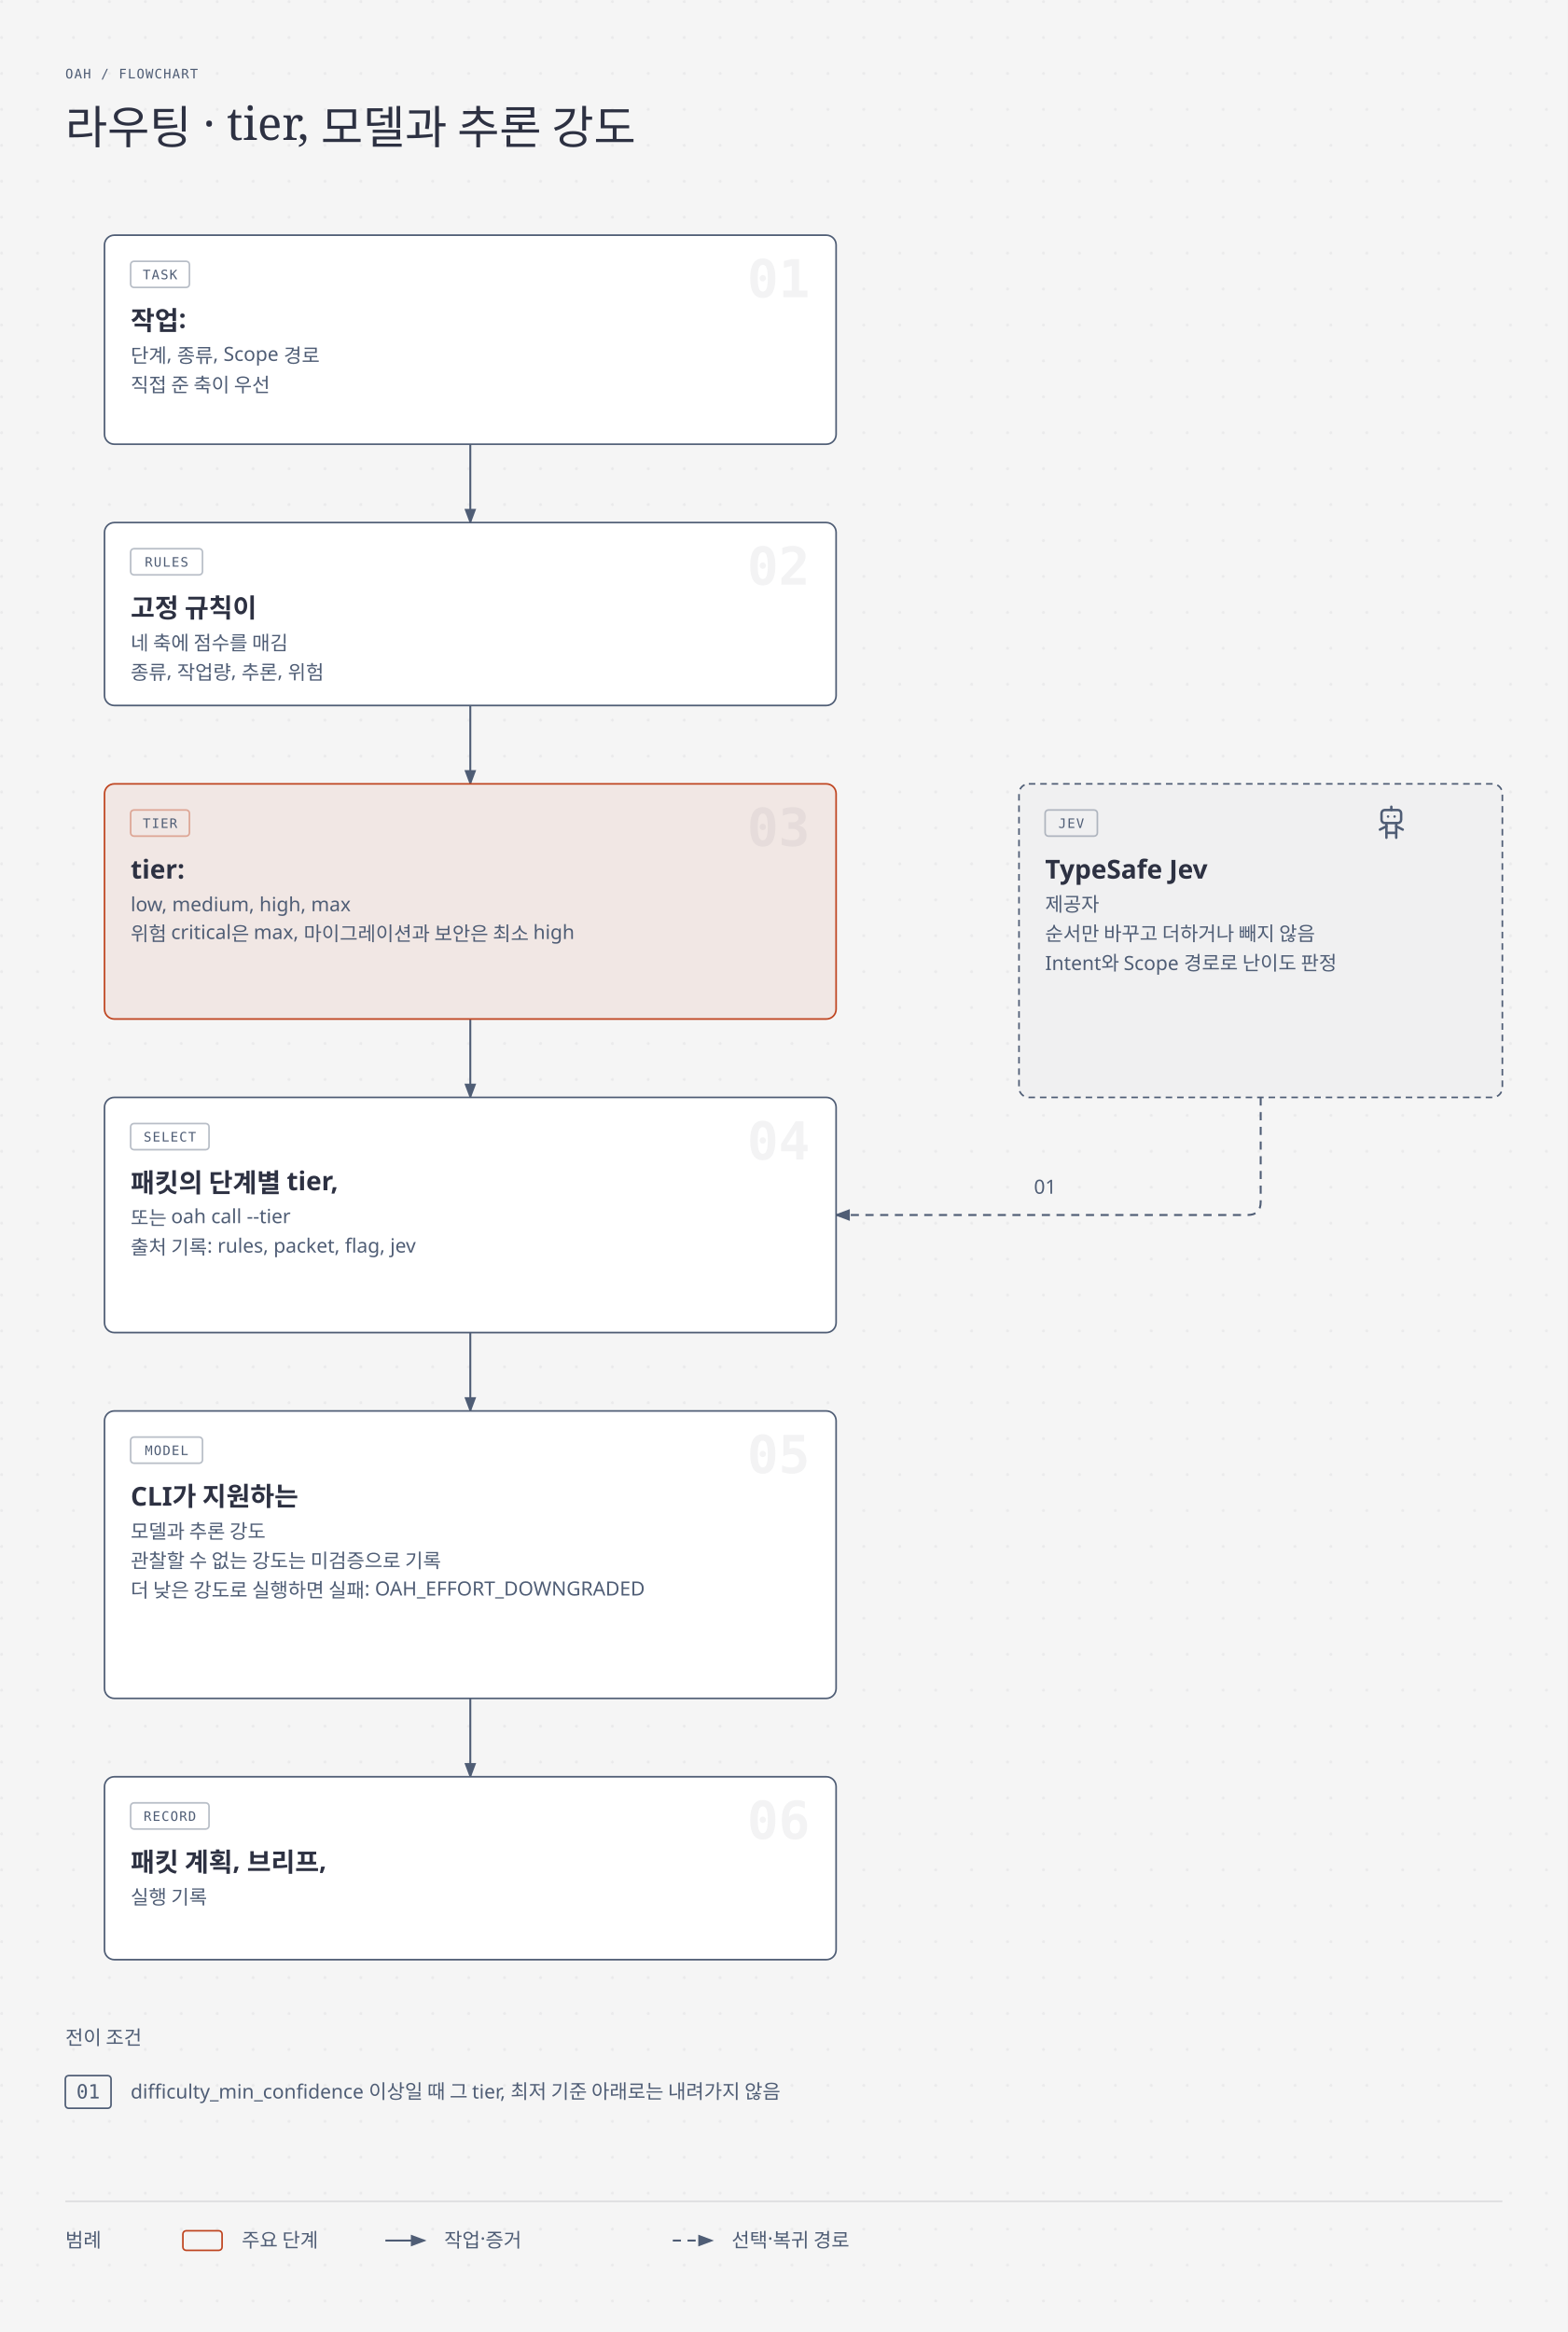
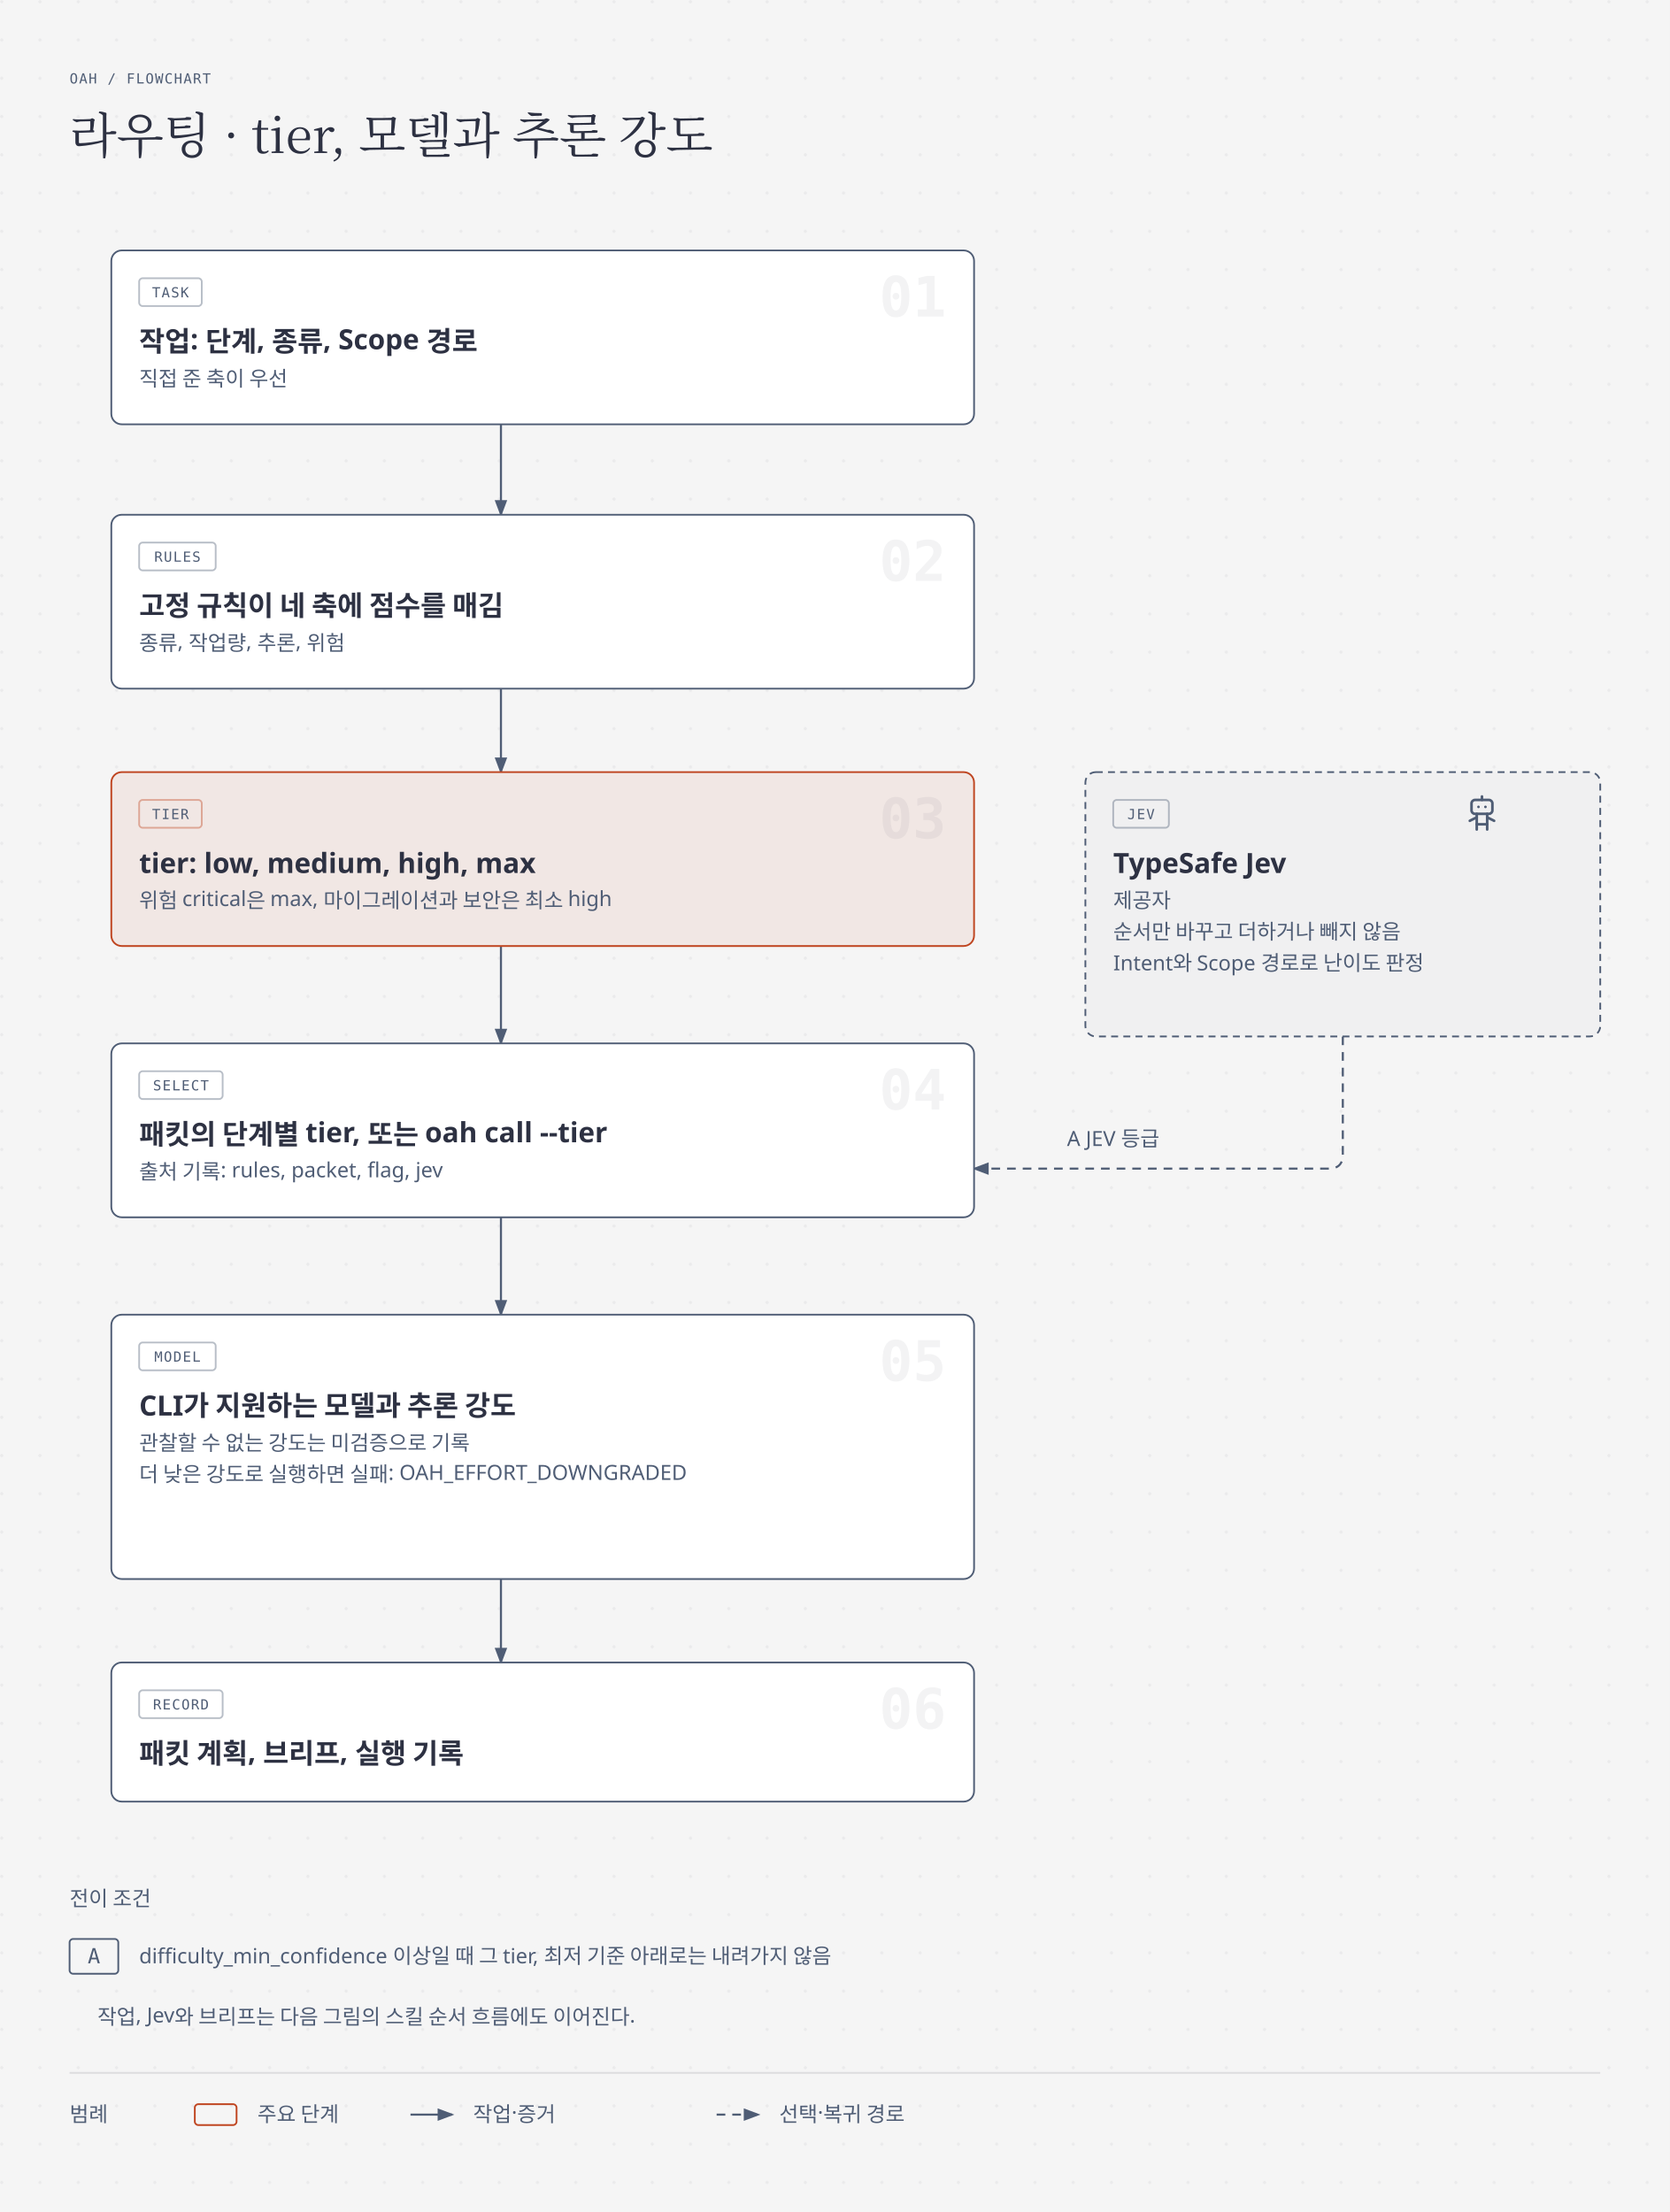
- <svg xmlns="http://www.w3.org/2000/svg" viewBox="0 0 960 1428" role="img" aria-labelledby="concepts-routing-rules-ko-light-title concepts-routing-rules-ko-light-desc" data-diagram-type="Flowchart" data-size="fit" id="concepts-routing-rules-ko-light-root">
+ <svg xmlns="http://www.w3.org/2000/svg" viewBox="0 0 960 1272" role="img" aria-labelledby="concepts-routing-rules-ko-light-title concepts-routing-rules-ko-light-desc" data-diagram-type="Flowchart" data-size="fit" id="concepts-routing-rules-ko-light-root">
  <defs>
    <style>#concepts-routing-rules-ko-light-root { font-family: "Geist", "Noto Sans KR", "Apple SD Gothic Neo", "Malgun Gothic", system-ui, sans-serif; color: #2d3142; }
      #concepts-routing-rules-ko-light-root .diagram-container { width: 100%; overflow-x: auto; }
      #concepts-routing-rules-ko-light-root text { font-family: "Geist", "Noto Sans KR", "Apple SD Gothic Neo", "Malgun Gothic", system-ui, sans-serif; fill: #2d3142; }
-       #concepts-routing-rules-ko-light-root .title { font-family: "Instrument Serif", "Noto Serif KR", "Batang", serif; font-size: 28px; font-weight: 400; }
+       #concepts-routing-rules-ko-light-root .title { font-family: "Instrument Serif", "Noto Serif KR", "AppleMyungjo", "Batang", "Noto Serif CJK KR", serif; font-size: 28px; font-weight: 400; }
      #concepts-routing-rules-ko-light-root .node { font-size: 16px; font-weight: 600; }
      #concepts-routing-rules-ko-light-root .sub { font-family: "Geist", "Noto Sans KR", "Apple SD Gothic Neo", "Malgun Gothic", system-ui, sans-serif; font-size: 12px; font-weight: 400; fill: #4f5d75; }
      #concepts-routing-rules-ko-light-root .technical { font-family: "Geist Mono", ui-monospace, "SFMono-Regular", Consolas, monospace; }
      #concepts-routing-rules-ko-light-root .label { font-size: 12px; font-family: "Geist Mono", ui-monospace, "SFMono-Regular", Consolas, monospace; font-weight: 400; fill: #4f5d75; }
      #concepts-routing-rules-ko-light-root .prose { font-size: 12px; font-weight: 400; fill: #4f5d75; }
      #concepts-routing-rules-ko-light-root .zone-label { font-size: 12px; font-family: "Geist", "Noto Sans KR", "Apple SD Gothic Neo", "Malgun Gothic", system-ui, sans-serif; font-weight: 500; fill: #4f5d75; }
      #concepts-routing-rules-ko-light-root .arrow-label { font-size: 12px; font-family: "Geist", "Noto Sans KR", "Apple SD Gothic Neo", "Malgun Gothic", system-ui, sans-serif; font-weight: 500; fill: #4f5d75; }
      #concepts-routing-rules-ko-light-root .tag { font-family: "Geist Mono", ui-monospace, "SFMono-Regular", Consolas, monospace; font-size: 8px; font-weight: 500; letter-spacing: .08em; fill: #4f5d75; }
      #concepts-routing-rules-ko-light-root .ghost { font-family: "Geist Mono", ui-monospace, "SFMono-Regular", Consolas, monospace; font-size: 32px; font-weight: 600; fill: #2d3142; opacity: .06; }
      @media print {
#concepts-routing-rules-ko-light-root .diagram-container { overflow-x: visible; }
}</style>
    <pattern id="concepts-routing-rules-ko-light-dots" width="22" height="22" patternUnits="userSpaceOnUse">
      <circle cx="1" cy="1" r="0.9" fill="#2d3142" fill-opacity=".10" />
    </pattern>
    <marker id="concepts-routing-rules-ko-light-arrow" markerWidth="8" markerHeight="6" refX="7" refY="3" orient="auto">
      <polygon points="0 0, 8 3, 0 6" fill="#4f5d75" />
    </marker>
    <marker id="concepts-routing-rules-ko-light-arrow-accent" markerWidth="8" markerHeight="6" refX="7" refY="3" orient="auto">
      <polygon points="0 0, 8 3, 0 6" fill="#bf4520" />
    </marker>
    <marker id="concepts-routing-rules-ko-light-arrow-link" markerWidth="8" markerHeight="6" refX="7" refY="3" orient="auto">
      <polygon points="0 0, 8 3, 0 6" fill="#2e5aa8" />
    </marker>
  </defs>
-   <rect width="960" height="1428" fill="#f5f5f5" />
-   <rect width="960" height="1428" fill="url(#concepts-routing-rules-ko-light-dots)" opacity=".55" />
+   <rect width="960" height="1272" fill="#f5f5f5" />
+   <rect width="960" height="1272" fill="url(#concepts-routing-rules-ko-light-dots)" opacity=".55" />
  <text x="40" y="48" class="tag" text-anchor="start">OAH / FLOWCHART</text>
  <text x="40" y="88" class="title" text-anchor="start">라우팅 · tier, 모델과 추론 강도</text>
-   <path d="M 288,272 L 288,320" data-edge-id="e1" data-from="task" data-to="score" data-label="" fill="none" stroke="#4f5d75" stroke-width="1.2" marker-end="url(#concepts-routing-rules-ko-light-arrow)" />
-   <path d="M 288,432 L 288,480" data-edge-id="e2" data-from="score" data-to="tier" data-label="" fill="none" stroke="#4f5d75" stroke-width="1.2" marker-end="url(#concepts-routing-rules-ko-light-arrow)" />
-   <path d="M 288,624 L 288,672" data-edge-id="e3" data-from="tier" data-to="pick" data-label="" fill="none" stroke="#4f5d75" stroke-width="1.2" marker-end="url(#concepts-routing-rules-ko-light-arrow)" />
-   <path d="M 288,816 L 288,864" data-edge-id="e4" data-from="pick" data-to="model" data-label="" fill="none" stroke="#4f5d75" stroke-width="1.2" marker-end="url(#concepts-routing-rules-ko-light-arrow)" />
-   <path d="M 288,1040 L 288,1088" data-edge-id="e5" data-from="model" data-to="brief" data-label="" fill="none" stroke="#4f5d75" stroke-width="1.2" marker-end="url(#concepts-routing-rules-ko-light-arrow)" />
-   <path d="M 772,672 L 772,736 Q 772,744 764,744 L 512,744" data-edge-id="e15" data-from="jev" data-to="pick" data-label="difficulty_min_confidence 이상일 때 그 tier, 최저 기준 아래로는 내려가지 않음" fill="none" stroke="#4f5d75" stroke-width="1.2" stroke-dasharray="5,4" marker-end="url(#concepts-routing-rules-ko-light-arrow)" />
-   <rect x="624" y="716" width="32" height="20" rx="2" fill="#f5f5f5" />
-   <text x="640" y="731" class="arrow-label" text-anchor="middle">01</text>
+   <path d="M 288,244 L 288,296" data-edge-id="e1" data-from="task" data-to="score" data-label="" fill="none" stroke="#4f5d75" stroke-width="1.2" marker-end="url(#concepts-routing-rules-ko-light-arrow)" />
+   <path d="M 288,396 L 288,444" data-edge-id="e2" data-from="score" data-to="tier" data-label="" fill="none" stroke="#4f5d75" stroke-width="1.2" marker-end="url(#concepts-routing-rules-ko-light-arrow)" />
+   <path d="M 288,544 L 288,600" data-edge-id="e3" data-from="tier" data-to="pick" data-label="" fill="none" stroke="#4f5d75" stroke-width="1.2" marker-end="url(#concepts-routing-rules-ko-light-arrow)" />
+   <path d="M 288,700 L 288,756" data-edge-id="e4" data-from="pick" data-to="model" data-label="" fill="none" stroke="#4f5d75" stroke-width="1.2" marker-end="url(#concepts-routing-rules-ko-light-arrow)" />
+   <path d="M 288,908 L 288,956" data-edge-id="e5" data-from="model" data-to="brief" data-label="" fill="none" stroke="#4f5d75" stroke-width="1.2" marker-end="url(#concepts-routing-rules-ko-light-arrow)" />
+   <path d="M 772,596 L 772,664 Q 772,672 764,672 L 560,672" data-edge-id="e15" data-from="jev" data-to="pick" data-label="difficulty_min_confidence 이상일 때 그 tier, 최저 기준 아래로는 내려가지 않음" fill="none" stroke="#4f5d75" stroke-width="1.2" stroke-dasharray="5,4" marker-end="url(#concepts-routing-rules-ko-light-arrow)" />
+   <rect x="588" y="644" width="104" height="20" rx="2" fill="#f5f5f5" />
+   <text x="640" y="659" class="arrow-label" text-anchor="middle">A JEV 등급</text>
  <g data-node-id="task" data-source-label="작업: 단계, 종류, Scope 경로 직접 준 축이 우선">
-     <rect x="64" y="144" width="448" height="128" rx="6" fill="#f5f5f5" />
-     <rect x="64" y="144" width="448" height="128" rx="6" fill="#ffffff" stroke="#4f5d75" stroke-width="1" />
+     <rect x="64" y="144" width="496" height="100" rx="6" fill="#f5f5f5" />
+     <rect x="64" y="144" width="496" height="100" rx="6" fill="#ffffff" stroke="#4f5d75" stroke-width="1" />
    <g aria-hidden="true">
      <rect x="80" y="160" width="36" height="16" rx="2" fill="none" stroke="#4f5d75" stroke-width="1" stroke-opacity=".4" />
      <text x="98" y="171" class="tag" text-anchor="middle">TASK</text>
-       <text x="496" y="182" class="ghost" text-anchor="end">01</text>
+       <text x="544" y="182" class="ghost" text-anchor="end">01</text>
    </g>
-     <text x="80" y="202" class="node" text-anchor="start">작업:</text>
-     <text x="80" y="222" class="sub" text-anchor="start">단계, 종류, Scope 경로</text>
-     <text x="80" y="240" class="sub" text-anchor="start">직접 준 축이 우선</text>
+     <text x="80" y="202" class="node" text-anchor="start">작업: 단계, 종류, Scope 경로</text>
+     <text x="80" y="222" class="sub" text-anchor="start">직접 준 축이 우선</text>
  </g>
  <g data-node-id="score" data-source-label="고정 규칙이 네 축에 점수를 매김 종류, 작업량, 추론, 위험">
-     <rect x="64" y="320" width="448" height="112" rx="6" fill="#f5f5f5" />
-     <rect x="64" y="320" width="448" height="112" rx="6" fill="#ffffff" stroke="#4f5d75" stroke-width="1" />
+     <rect x="64" y="296" width="496" height="100" rx="6" fill="#f5f5f5" />
+     <rect x="64" y="296" width="496" height="100" rx="6" fill="#ffffff" stroke="#4f5d75" stroke-width="1" />
    <g aria-hidden="true">
-       <rect x="80" y="336" width="44" height="16" rx="2" fill="none" stroke="#4f5d75" stroke-width="1" stroke-opacity=".4" />
-       <text x="102" y="347" class="tag" text-anchor="middle">RULES</text>
-       <text x="496" y="358" class="ghost" text-anchor="end">02</text>
+       <rect x="80" y="312" width="44" height="16" rx="2" fill="none" stroke="#4f5d75" stroke-width="1" stroke-opacity=".4" />
+       <text x="102" y="323" class="tag" text-anchor="middle">RULES</text>
+       <text x="544" y="334" class="ghost" text-anchor="end">02</text>
    </g>
-     <text x="80" y="378" class="node" text-anchor="start">고정 규칙이</text>
-     <text x="80" y="398" class="sub" text-anchor="start">네 축에 점수를 매김</text>
-     <text x="80" y="416" class="sub" text-anchor="start">종류, 작업량, 추론, 위험</text>
+     <text x="80" y="354" class="node" text-anchor="start">고정 규칙이 네 축에 점수를 매김</text>
+     <text x="80" y="374" class="sub" text-anchor="start">종류, 작업량, 추론, 위험</text>
  </g>
  <g data-node-id="tier" data-source-label="tier: low, medium, high, max 위험 critical은 max, 마이그레이션과 보안은 최소 high">
-     <rect x="64" y="480" width="448" height="144" rx="6" fill="#f5f5f5" />
-     <rect x="64" y="480" width="448" height="144" rx="6" fill="#bf4520" stroke="#bf4520" stroke-width="1" fill-opacity=".08" />
+     <rect x="64" y="444" width="496" height="100" rx="6" fill="#f5f5f5" />
+     <rect x="64" y="444" width="496" height="100" rx="6" fill="#bf4520" stroke="#bf4520" stroke-width="1" fill-opacity=".08" />
    <g aria-hidden="true">
-       <rect x="80" y="496" width="36" height="16" rx="2" fill="none" stroke="#bf4520" stroke-width="1" stroke-opacity=".4" />
-       <text x="98" y="507" class="tag" text-anchor="middle">TIER</text>
-       <text x="496" y="518" class="ghost" text-anchor="end">03</text>
+       <rect x="80" y="460" width="36" height="16" rx="2" fill="none" stroke="#bf4520" stroke-width="1" stroke-opacity=".4" />
+       <text x="98" y="471" class="tag" text-anchor="middle">TIER</text>
+       <text x="544" y="482" class="ghost" text-anchor="end">03</text>
    </g>
-     <text x="80" y="538" class="node" text-anchor="start">tier:</text>
-     <text x="80" y="558" class="sub" text-anchor="start">low, medium, high, max</text>
-     <text x="80" y="576" class="sub" text-anchor="start">위험 critical은 max, 마이그레이션과 보안은 최소 high</text>
+     <text x="80" y="502" class="node" text-anchor="start">tier: low, medium, high, max</text>
+     <text x="80" y="522" class="sub" text-anchor="start">위험 critical은 max, 마이그레이션과 보안은 최소 high</text>
  </g>
  <g data-node-id="pick" data-source-label="패킷의 단계별 tier, 또는 oah call --tier 출처 기록: rules, packet, flag, jev">
-     <rect x="64" y="672" width="448" height="144" rx="6" fill="#f5f5f5" />
-     <rect x="64" y="672" width="448" height="144" rx="6" fill="#ffffff" stroke="#4f5d75" stroke-width="1" />
+     <rect x="64" y="600" width="496" height="100" rx="6" fill="#f5f5f5" />
+     <rect x="64" y="600" width="496" height="100" rx="6" fill="#ffffff" stroke="#4f5d75" stroke-width="1" />
    <g aria-hidden="true">
-       <rect x="80" y="688" width="48" height="16" rx="2" fill="none" stroke="#4f5d75" stroke-width="1" stroke-opacity=".4" />
-       <text x="104" y="699" class="tag" text-anchor="middle">SELECT</text>
-       <text x="496" y="710" class="ghost" text-anchor="end">04</text>
+       <rect x="80" y="616" width="48" height="16" rx="2" fill="none" stroke="#4f5d75" stroke-width="1" stroke-opacity=".4" />
+       <text x="104" y="627" class="tag" text-anchor="middle">SELECT</text>
+       <text x="544" y="638" class="ghost" text-anchor="end">04</text>
    </g>
-     <text x="80" y="730" class="node" text-anchor="start">패킷의 단계별 tier,</text>
-     <text x="80" y="750" class="sub" text-anchor="start">또는 oah call --tier</text>
-     <text x="80" y="768" class="sub" text-anchor="start">출처 기록: rules, packet, flag, jev</text>
+     <text x="80" y="658" class="node" text-anchor="start">패킷의 단계별 tier, 또는 oah call --tier</text>
+     <text x="80" y="678" class="sub" text-anchor="start">출처 기록: rules, packet, flag, jev</text>
  </g>
  <g data-node-id="model" data-source-label="CLI가 지원하는 모델과 추론 강도 관찰할 수 없는 강도는 미검증으로 기록 더 낮은 강도로 실행하면 실패: OAH_EFFORT_DOWNGRADED">
-     <rect x="64" y="864" width="448" height="176" rx="6" fill="#f5f5f5" />
-     <rect x="64" y="864" width="448" height="176" rx="6" fill="#ffffff" stroke="#4f5d75" stroke-width="1" />
+     <rect x="64" y="756" width="496" height="152" rx="6" fill="#f5f5f5" />
+     <rect x="64" y="756" width="496" height="152" rx="6" fill="#ffffff" stroke="#4f5d75" stroke-width="1" />
    <g aria-hidden="true">
-       <rect x="80" y="880" width="44" height="16" rx="2" fill="none" stroke="#4f5d75" stroke-width="1" stroke-opacity=".4" />
-       <text x="102" y="891" class="tag" text-anchor="middle">MODEL</text>
-       <text x="496" y="902" class="ghost" text-anchor="end">05</text>
+       <rect x="80" y="772" width="44" height="16" rx="2" fill="none" stroke="#4f5d75" stroke-width="1" stroke-opacity=".4" />
+       <text x="102" y="783" class="tag" text-anchor="middle">MODEL</text>
+       <text x="544" y="794" class="ghost" text-anchor="end">05</text>
    </g>
-     <text x="80" y="922" class="node" text-anchor="start">CLI가 지원하는</text>
-     <text x="80" y="942" class="sub" text-anchor="start">모델과 추론 강도</text>
-     <text x="80" y="960" class="sub" text-anchor="start">관찰할 수 없는 강도는 미검증으로 기록</text>
-     <text x="80" y="978" class="sub" text-anchor="start">더 낮은 강도로 실행하면 실패: OAH_EFFORT_DOWNGRADED</text>
+     <text x="80" y="814" class="node" text-anchor="start">CLI가 지원하는 모델과 추론 강도</text>
+     <text x="80" y="834" class="sub" text-anchor="start">관찰할 수 없는 강도는 미검증으로 기록</text>
+     <text x="80" y="852" class="sub" text-anchor="start">더 낮은 강도로 실행하면 실패: OAH_EFFORT_DOWNGRADED</text>
  </g>
  <g data-node-id="brief" data-source-label="패킷 계획, 브리프, 실행 기록">
-     <rect x="64" y="1088" width="448" height="112" rx="6" fill="#f5f5f5" />
-     <rect x="64" y="1088" width="448" height="112" rx="6" fill="#ffffff" stroke="#4f5d75" stroke-width="1" />
+     <rect x="64" y="956" width="496" height="80" rx="6" fill="#f5f5f5" />
+     <rect x="64" y="956" width="496" height="80" rx="6" fill="#ffffff" stroke="#4f5d75" stroke-width="1" />
    <g aria-hidden="true">
-       <rect x="80" y="1104" width="48" height="16" rx="2" fill="none" stroke="#4f5d75" stroke-width="1" stroke-opacity=".4" />
-       <text x="104" y="1115" class="tag" text-anchor="middle">RECORD</text>
-       <text x="496" y="1126" class="ghost" text-anchor="end">06</text>
+       <rect x="80" y="972" width="48" height="16" rx="2" fill="none" stroke="#4f5d75" stroke-width="1" stroke-opacity=".4" />
+       <text x="104" y="983" class="tag" text-anchor="middle">RECORD</text>
+       <text x="544" y="994" class="ghost" text-anchor="end">06</text>
    </g>
-     <text x="80" y="1146" class="node" text-anchor="start">패킷 계획, 브리프,</text>
-     <text x="80" y="1166" class="sub" text-anchor="start">실행 기록</text>
+     <text x="80" y="1014" class="node" text-anchor="start">패킷 계획, 브리프, 실행 기록</text>
  </g>
  <g data-node-id="jev" data-source-label="TypeSafe Jev 제공자 순서만 바꾸고 더하거나 빼지 않음 Intent와 Scope 경로로 난이도 판정">
-     <rect x="624" y="480" width="296" height="192" rx="6" fill="#f5f5f5" />
-     <rect x="624" y="480" width="296" height="192" rx="6" fill="#2d3142" stroke="#4f5d75" stroke-width="1" fill-opacity=".02" stroke-dasharray="4,3" />
+     <rect x="624" y="444" width="296" height="152" rx="6" fill="#f5f5f5" />
+     <rect x="624" y="444" width="296" height="152" rx="6" fill="#2d3142" stroke="#4f5d75" stroke-width="1" fill-opacity=".02" stroke-dasharray="4,3" />
    <g aria-hidden="true">
-       <rect x="640" y="496" width="32" height="16" rx="2" fill="none" stroke="#4f5d75" stroke-width="1" stroke-opacity=".4" />
-       <text x="656" y="507" class="tag" text-anchor="middle">JEV</text>
-       <g transform="translate(840,492)" color="#4f5d75">
+       <rect x="640" y="460" width="32" height="16" rx="2" fill="none" stroke="#4f5d75" stroke-width="1" stroke-opacity=".4" />
+       <text x="656" y="471" class="tag" text-anchor="middle">JEV</text>
+       <g transform="translate(840,456)" color="#4f5d75">
        <g fill="none" stroke="currentColor" stroke-width="1.5" stroke-linecap="round" stroke-linejoin="round">
          <path d="M6 6a2 2 0 0 1 2 -2h8a2 2 0 0 1 2 2v4a2 2 0 0 1 -2 2h-8a2 2 0 0 1 -2 -2l0 -4" />
          <path d="M12 2v2" />
          <path d="M9 12v9" />
          <path d="M15 12v9" />
          <path d="M5 16l4 -2" />
          <path d="M15 14l4 2" />
          <path d="M9 18h6" />
          <path d="M10 8v.01" />
          <path d="M14 8v.01" />
        </g>
      </g>
    </g>
-     <text x="640" y="538" class="node" text-anchor="start">TypeSafe Jev</text>
-     <text x="640" y="558" class="sub" text-anchor="start">제공자</text>
-     <text x="640" y="576" class="sub" text-anchor="start">순서만 바꾸고 더하거나 빼지 않음</text>
-     <text x="640" y="594" class="sub" text-anchor="start">Intent와 Scope 경로로 난이도 판정</text>
+     <text x="640" y="502" class="node" text-anchor="start">TypeSafe Jev</text>
+     <text x="640" y="522" class="sub" text-anchor="start">제공자</text>
+     <text x="640" y="540" class="sub" text-anchor="start">순서만 바꾸고 더하거나 빼지 않음</text>
+     <text x="640" y="558" class="sub" text-anchor="start">Intent와 Scope 경로로 난이도 판정</text>
  </g>
-   <text x="40" y="1252" class="zone-label" text-anchor="start">전이 조건</text>
-   <rect x="40" y="1271" width="28" height="20" rx="2" fill="#f5f5f5" stroke="#4f5d75" stroke-width="1" />
-   <text x="54" y="1285" class="label" text-anchor="middle">01</text>
-   <text x="80" y="1285" class="prose" text-anchor="start">difficulty_min_confidence 이상일 때 그 tier, 최저 기준 아래로는 내려가지 않음</text>
-   <line x1="40" y1="1348" x2="920" y2="1348" stroke="#2d3142" stroke-opacity=".12" />
-   <text x="40" y="1376" class="zone-label" text-anchor="start">범례</text>
-   <rect x="112" y="1366" width="24" height="12" rx="2" fill="none" stroke="#bf4520" stroke-width="1" />
-   <text x="148" y="1376" class="prose" text-anchor="start">주요 단계</text>
-   <path d="M 236,1372 h 24" fill="none" stroke="#4f5d75" stroke-width="1.2" marker-end="url(#concepts-routing-rules-ko-light-arrow)" />
-   <text x="272" y="1376" class="prose" text-anchor="start">작업·증거</text>
-   <path d="M 412,1372 h 24" fill="none" stroke="#4f5d75" stroke-width="1.2" stroke-dasharray="5,4" marker-end="url(#concepts-routing-rules-ko-light-arrow)" />
-   <text x="448" y="1376" class="prose" text-anchor="start">선택·복귀 경로</text>
+   <text x="40" y="1096" class="zone-label" text-anchor="start">전이 조건</text>
+   <rect x="40" y="1115" width="28" height="20" rx="2" fill="#f5f5f5" stroke="#4f5d75" stroke-width="1" />
+   <text x="54" y="1129" class="label" text-anchor="middle">A</text>
+   <text x="80" y="1129" class="prose" text-anchor="start">difficulty_min_confidence 이상일 때 그 tier, 최저 기준 아래로는 내려가지 않음</text>
+   <text x="56" y="1164" class="prose" text-anchor="start">작업, Jev와 브리프는 다음 그림의 스킬 순서 흐름에도 이어진다.</text>
+   <line x1="40" y1="1192" x2="920" y2="1192" stroke="#2d3142" stroke-opacity=".12" />
+   <text x="40" y="1220" class="zone-label" text-anchor="start">범례</text>
+   <rect x="112" y="1210" width="24" height="12" rx="2" fill="none" stroke="#bf4520" stroke-width="1" />
+   <text x="148" y="1220" class="prose" text-anchor="start">주요 단계</text>
+   <path d="M 236,1216 h 24" fill="none" stroke="#4f5d75" stroke-width="1.2" marker-end="url(#concepts-routing-rules-ko-light-arrow)" />
+   <text x="272" y="1220" class="prose" text-anchor="start">작업·증거</text>
+   <path d="M 412,1216 h 24" fill="none" stroke="#4f5d75" stroke-width="1.2" stroke-dasharray="5,4" marker-end="url(#concepts-routing-rules-ko-light-arrow)" />
+   <text x="448" y="1220" class="prose" text-anchor="start">선택·복귀 경로</text>
</svg>
